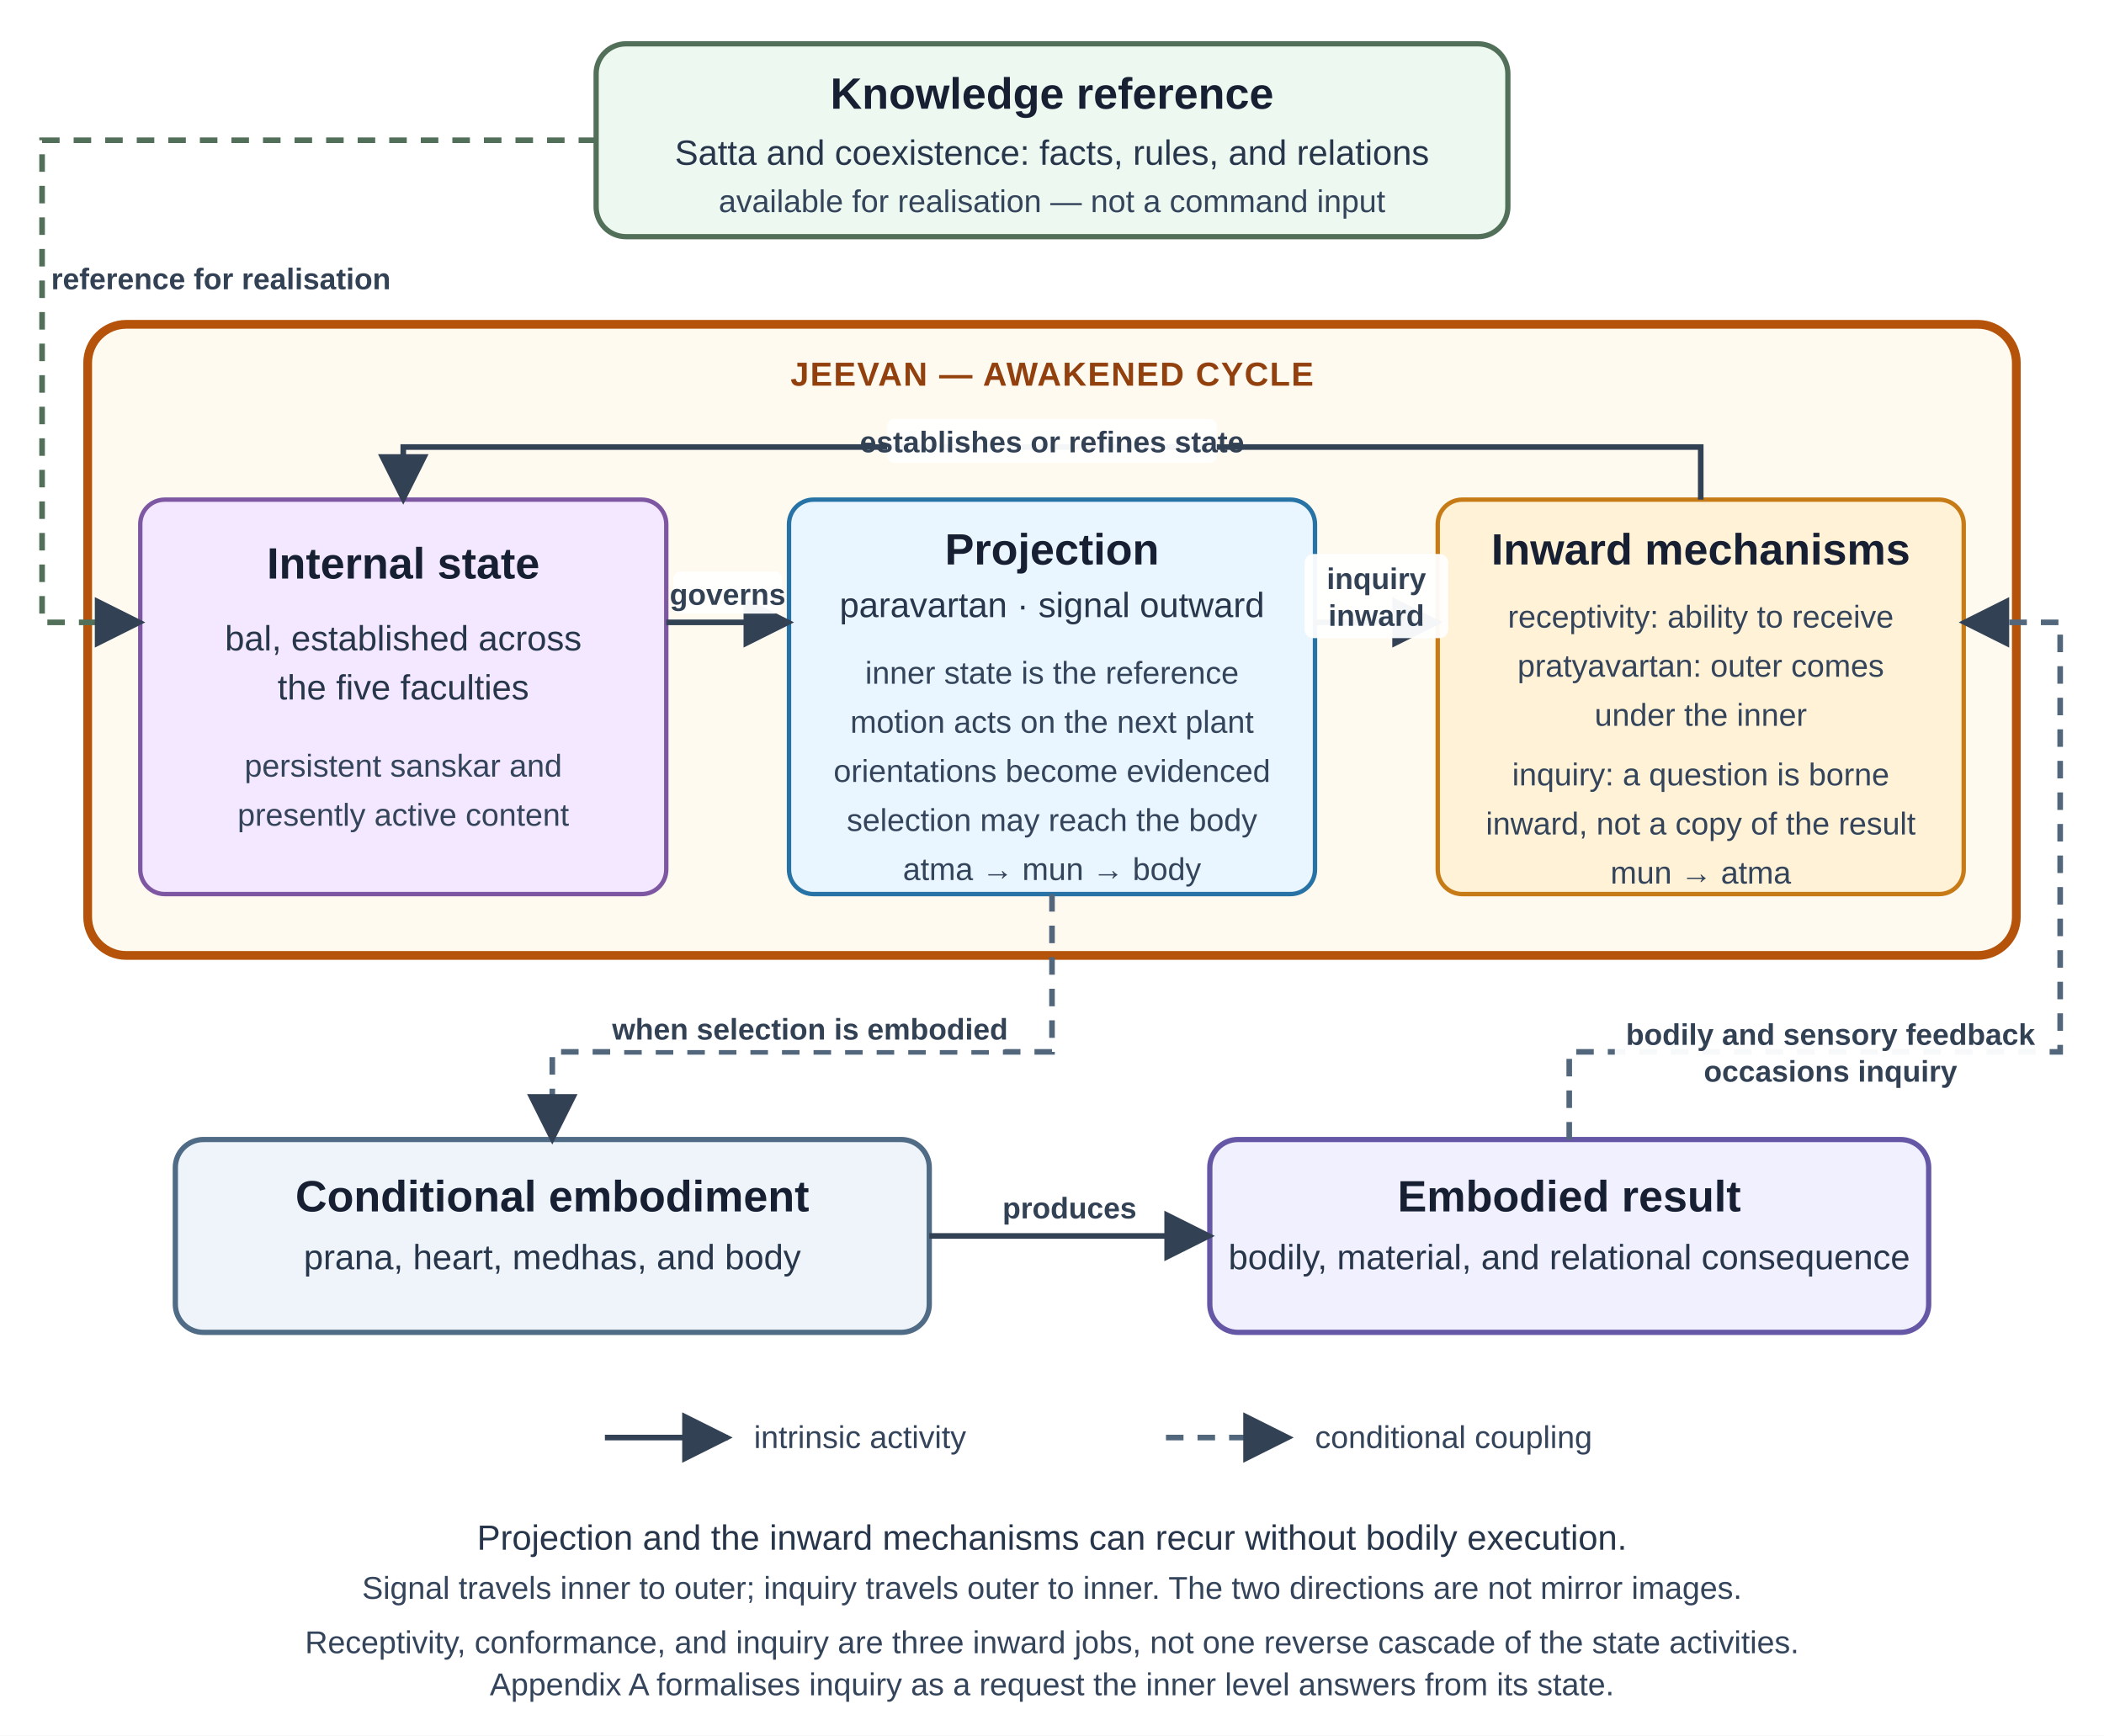
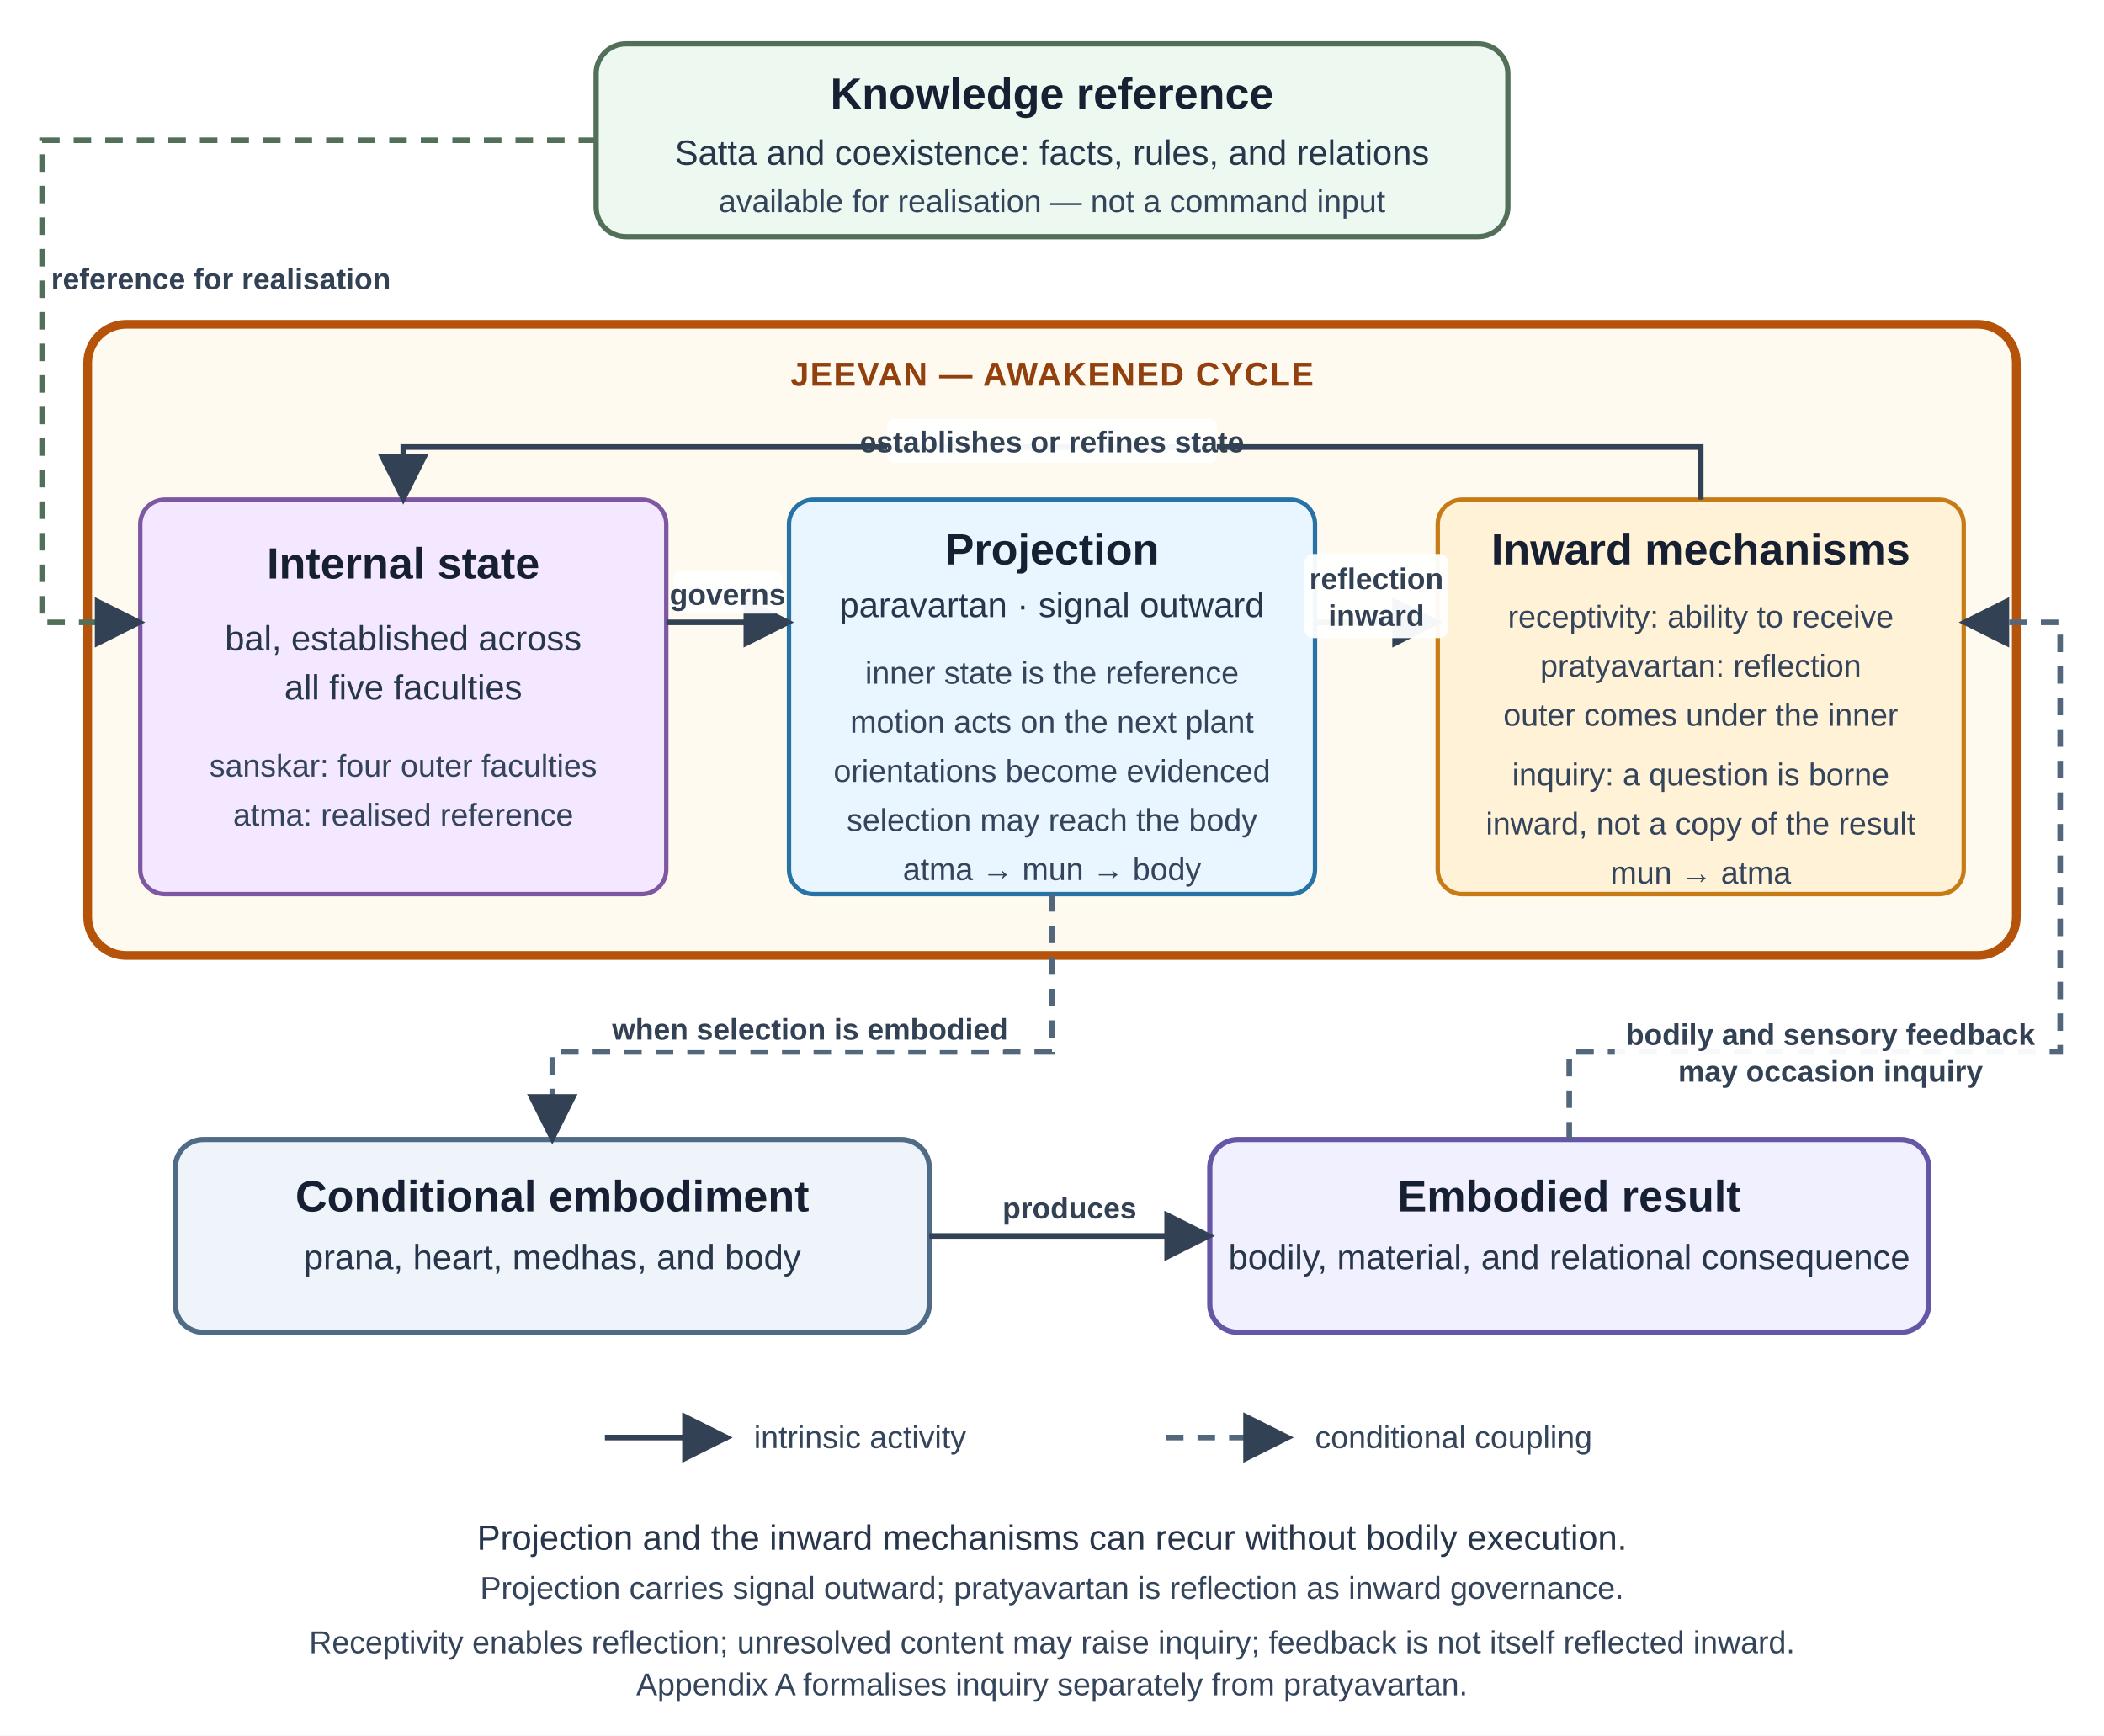
<svg xmlns="http://www.w3.org/2000/svg" width="1200" height="990" viewBox="0 0 1200 990" role="img" aria-labelledby="title desc">
  <defs>
    <marker id="arrow" viewBox="0 0 10 10" refX="9" refY="5" markerWidth="9" markerHeight="9" orient="auto-start-reverse">
      <path d="M 0 0 L 10 5 L 0 10 z" fill="#334155" />
    </marker>
    <style>
      .heading { font: 700 25px Arial, Helvetica, sans-serif; fill: #172033; }
      .body { font: 20px Arial, Helvetica, sans-serif; fill: #27364b; }
      .small { font: 18px Arial, Helvetica, sans-serif; fill: #34445b; }
      .label { font: 700 17px Arial, Helvetica, sans-serif; fill: #334155; }
      .boundary-label { font: 700 19px Arial, Helvetica, sans-serif; letter-spacing: 0.7px; fill: #92400e; }
      .arrow { fill: none; stroke: #334155; stroke-width: 3.2; marker-end: url(#arrow); }
      .conditional { fill: none; stroke: #52677c; stroke-width: 3.2; stroke-dasharray: 10 8; marker-end: url(#arrow); }
      .reference { fill: none; stroke: #527059; stroke-width: 3.2; stroke-dasharray: 10 8; marker-end: url(#arrow); }
      .label-bg { fill: #ffffff; fill-opacity: 0.95; }
    </style>
  </defs>
  <rect width="1200" height="990" fill="#ffffff" />
  <rect x="340" y="25" width="520" height="110" rx="17" fill="#edf8f0" stroke="#527059" stroke-width="3" />
  <text x="600" y="62" text-anchor="middle" class="heading">Knowledge reference</text>
  <text x="600" y="94" text-anchor="middle" class="body">Satta and coexistence: facts, rules, and relations</text>
  <text x="600" y="121" text-anchor="middle" class="small">available for realisation — not a command input</text>
  <rect x="50" y="185" width="1100" height="360" rx="22" fill="#fffaf0" stroke="#b45309" stroke-width="5" />
  <text x="600" y="220" text-anchor="middle" class="boundary-label">JEEVAN — AWAKENED CYCLE</text>
  <rect x="80" y="285" width="300" height="225" rx="14" fill="#f3e8ff" stroke="#7e57a3" stroke-width="2.5" />
  <text x="230" y="330" text-anchor="middle" class="heading">Internal state</text>
  <text x="230" y="371" text-anchor="middle" class="body">bal, established across</text>
-   <text x="230" y="399" text-anchor="middle" class="body">the five faculties</text>
-   <text x="230" y="443" text-anchor="middle" class="small">persistent sanskar and</text>
-   <text x="230" y="471" text-anchor="middle" class="small">presently active content</text>
+   <text x="230" y="399" text-anchor="middle" class="body">all five faculties</text>
+   <text x="230" y="443" text-anchor="middle" class="small">sanskar: four outer faculties</text>
+   <text x="230" y="471" text-anchor="middle" class="small">atma: realised reference</text>
  <rect x="450" y="285" width="300" height="225" rx="14" fill="#e9f5ff" stroke="#2773a5" stroke-width="2.5" />
  <text x="600" y="322" text-anchor="middle" class="heading">Projection</text>
  <text x="600" y="352" text-anchor="middle" class="body">paravartan · signal outward</text>
  <text x="600" y="390" text-anchor="middle" class="small">inner state is the reference</text>
  <text x="600" y="418" text-anchor="middle" class="small">motion acts on the next plant</text>
  <text x="600" y="446" text-anchor="middle" class="small">orientations become evidenced</text>
  <text x="600" y="474" text-anchor="middle" class="small">selection may reach the body</text>
  <text x="600" y="502" text-anchor="middle" class="small">atma → mun → body</text>
  <rect x="820" y="285" width="300" height="225" rx="14" fill="#fff2d6" stroke="#c77b16" stroke-width="2.5" />
  <text x="970" y="322" text-anchor="middle" class="heading">Inward mechanisms</text>
  <text x="970" y="358" text-anchor="middle" class="small">receptivity: ability to receive</text>
-   <text x="970" y="386" text-anchor="middle" class="small">pratyavartan: outer comes</text>
-   <text x="970" y="414" text-anchor="middle" class="small">under the inner</text>
+   <text x="970" y="386" text-anchor="middle" class="small">pratyavartan: reflection</text>
+   <text x="970" y="414" text-anchor="middle" class="small">outer comes under the inner</text>
  <text x="970" y="448" text-anchor="middle" class="small">inquiry: a question is borne</text>
  <text x="970" y="476" text-anchor="middle" class="small">inward, not a copy of the result</text>
  <text x="970" y="504" text-anchor="middle" class="small">mun → atma</text>
  <path class="arrow" d="M 380 355 H 450" />
  <rect x="384" y="326" width="62" height="24" rx="4" class="label-bg" />
  <text x="415" y="345" text-anchor="middle" class="label">governs</text>
  <path class="arrow" d="M 750 355 H 820" />
  <rect x="744" y="316" width="82" height="48" rx="5" class="label-bg" />
-   <text x="785" y="336" text-anchor="middle" class="label">inquiry</text>
+   <text x="785" y="336" text-anchor="middle" class="label">reflection</text>
  <text x="785" y="357" text-anchor="middle" class="label">inward</text>
  <path class="arrow" d="M 970 285 V 255 H 230 V 285" />
  <rect x="506" y="239" width="188" height="25" rx="4" class="label-bg" />
  <text x="600" y="258" text-anchor="middle" class="label">establishes or refines state</text>
  <path class="reference" d="M 340 80 H 24 V 355 H 80" />
  <rect x="31" y="145" width="191" height="26" rx="4" class="label-bg" />
  <text x="126" y="165" text-anchor="middle" class="label">reference for realisation</text>
  <rect x="100" y="650" width="430" height="110" rx="16" fill="#eef4fa" stroke="#4f6b85" stroke-width="3" />
  <text x="315" y="691" text-anchor="middle" class="heading">Conditional embodiment</text>
  <text x="315" y="724" text-anchor="middle" class="body">prana, heart, medhas, and body</text>
  <rect x="690" y="650" width="410" height="110" rx="16" fill="#f1f0ff" stroke="#6557a5" stroke-width="3" />
  <text x="895" y="691" text-anchor="middle" class="heading">Embodied result</text>
  <text x="895" y="724" text-anchor="middle" class="body">bodily, material, and relational consequence</text>
  <path class="conditional" d="M 600 510 V 600 H 315 V 650" />
  <rect x="350" y="573" width="225" height="26" rx="4" class="label-bg" />
  <text x="462" y="593" text-anchor="middle" class="label">when selection is embodied</text>
  <path class="arrow" d="M 530 705 H 690" />
  <rect x="557" y="676" width="106" height="24" rx="4" class="label-bg" />
  <text x="610" y="695" text-anchor="middle" class="label">produces</text>
  <path class="conditional" d="M 895 650 V 600 H 1175 V 355 H 1120" />
  <rect x="921" y="576" width="247" height="47" rx="5" class="label-bg" />
  <text x="1044" y="596" text-anchor="middle" class="label">bodily and sensory feedback</text>
-   <text x="1044" y="617" text-anchor="middle" class="label">occasions inquiry</text>
+   <text x="1044" y="617" text-anchor="middle" class="label">may occasion inquiry</text>
  <line x1="345" y1="820" x2="415" y2="820" class="arrow" />
  <text x="430" y="826" class="small">intrinsic activity</text>
  <line x1="665" y1="820" x2="735" y2="820" class="conditional" />
  <text x="750" y="826" class="small">conditional coupling</text>
  <text x="600" y="884" text-anchor="middle" class="body">Projection and the inward mechanisms can recur without bodily execution.</text>
-   <text x="600" y="912" text-anchor="middle" class="small">Signal travels inner to outer; inquiry travels outer to inner. The two directions are not mirror images.</text>
-   <text x="600" y="943" text-anchor="middle" class="small">Receptivity, conformance, and inquiry are three inward jobs, not one reverse cascade of the state activities.</text>
-   <text x="600" y="967" text-anchor="middle" class="small">Appendix A formalises inquiry as a request the inner level answers from its state.</text>
+   <text x="600" y="912" text-anchor="middle" class="small">Projection carries signal outward; pratyavartan is reflection as inward governance.</text>
+   <text x="600" y="943" text-anchor="middle" class="small">Receptivity enables reflection; unresolved content may raise inquiry; feedback is not itself reflected inward.</text>
+   <text x="600" y="967" text-anchor="middle" class="small">Appendix A formalises inquiry separately from pratyavartan.</text>
</svg>
